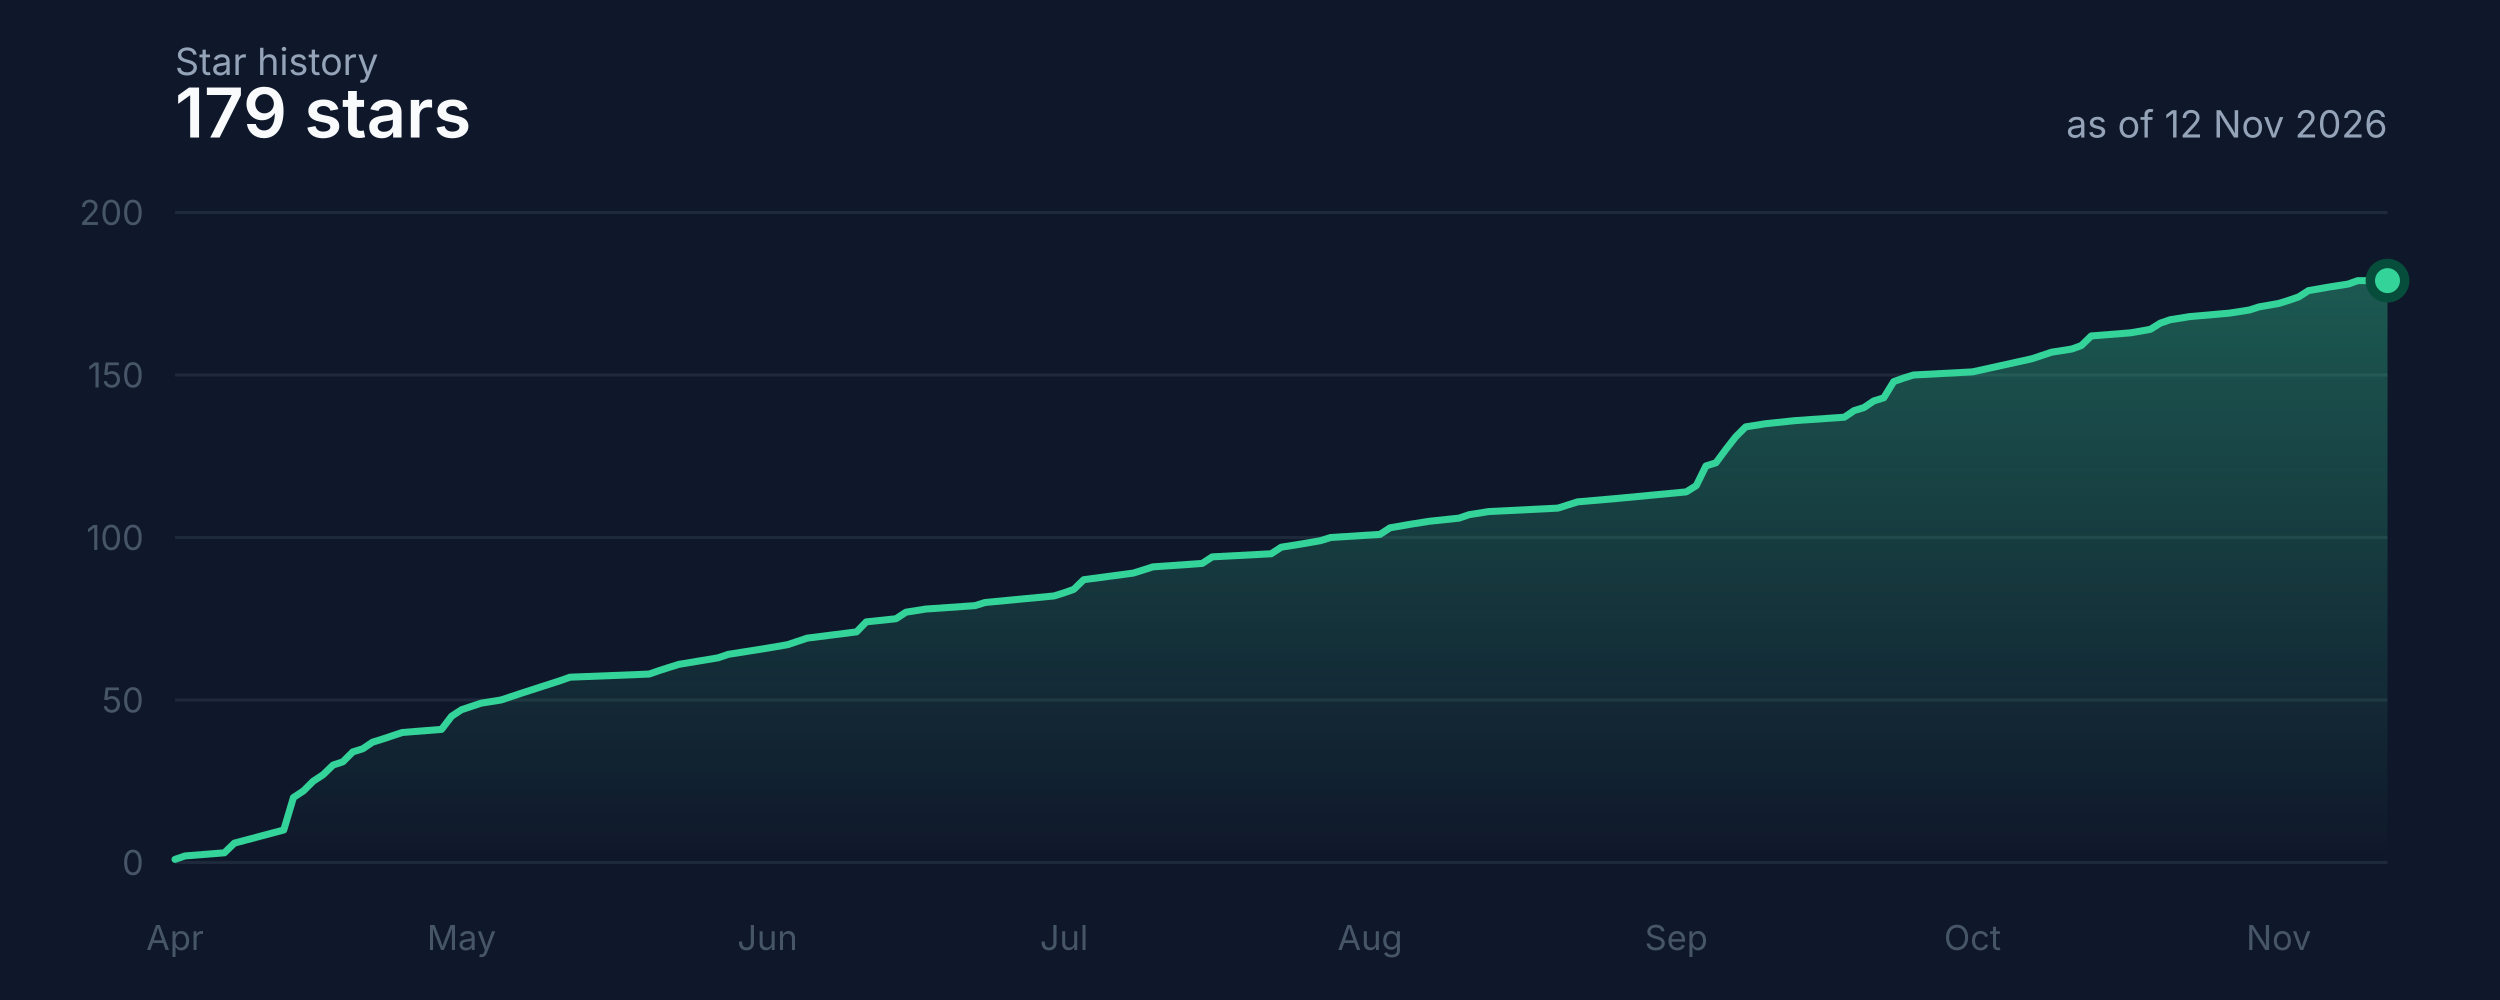
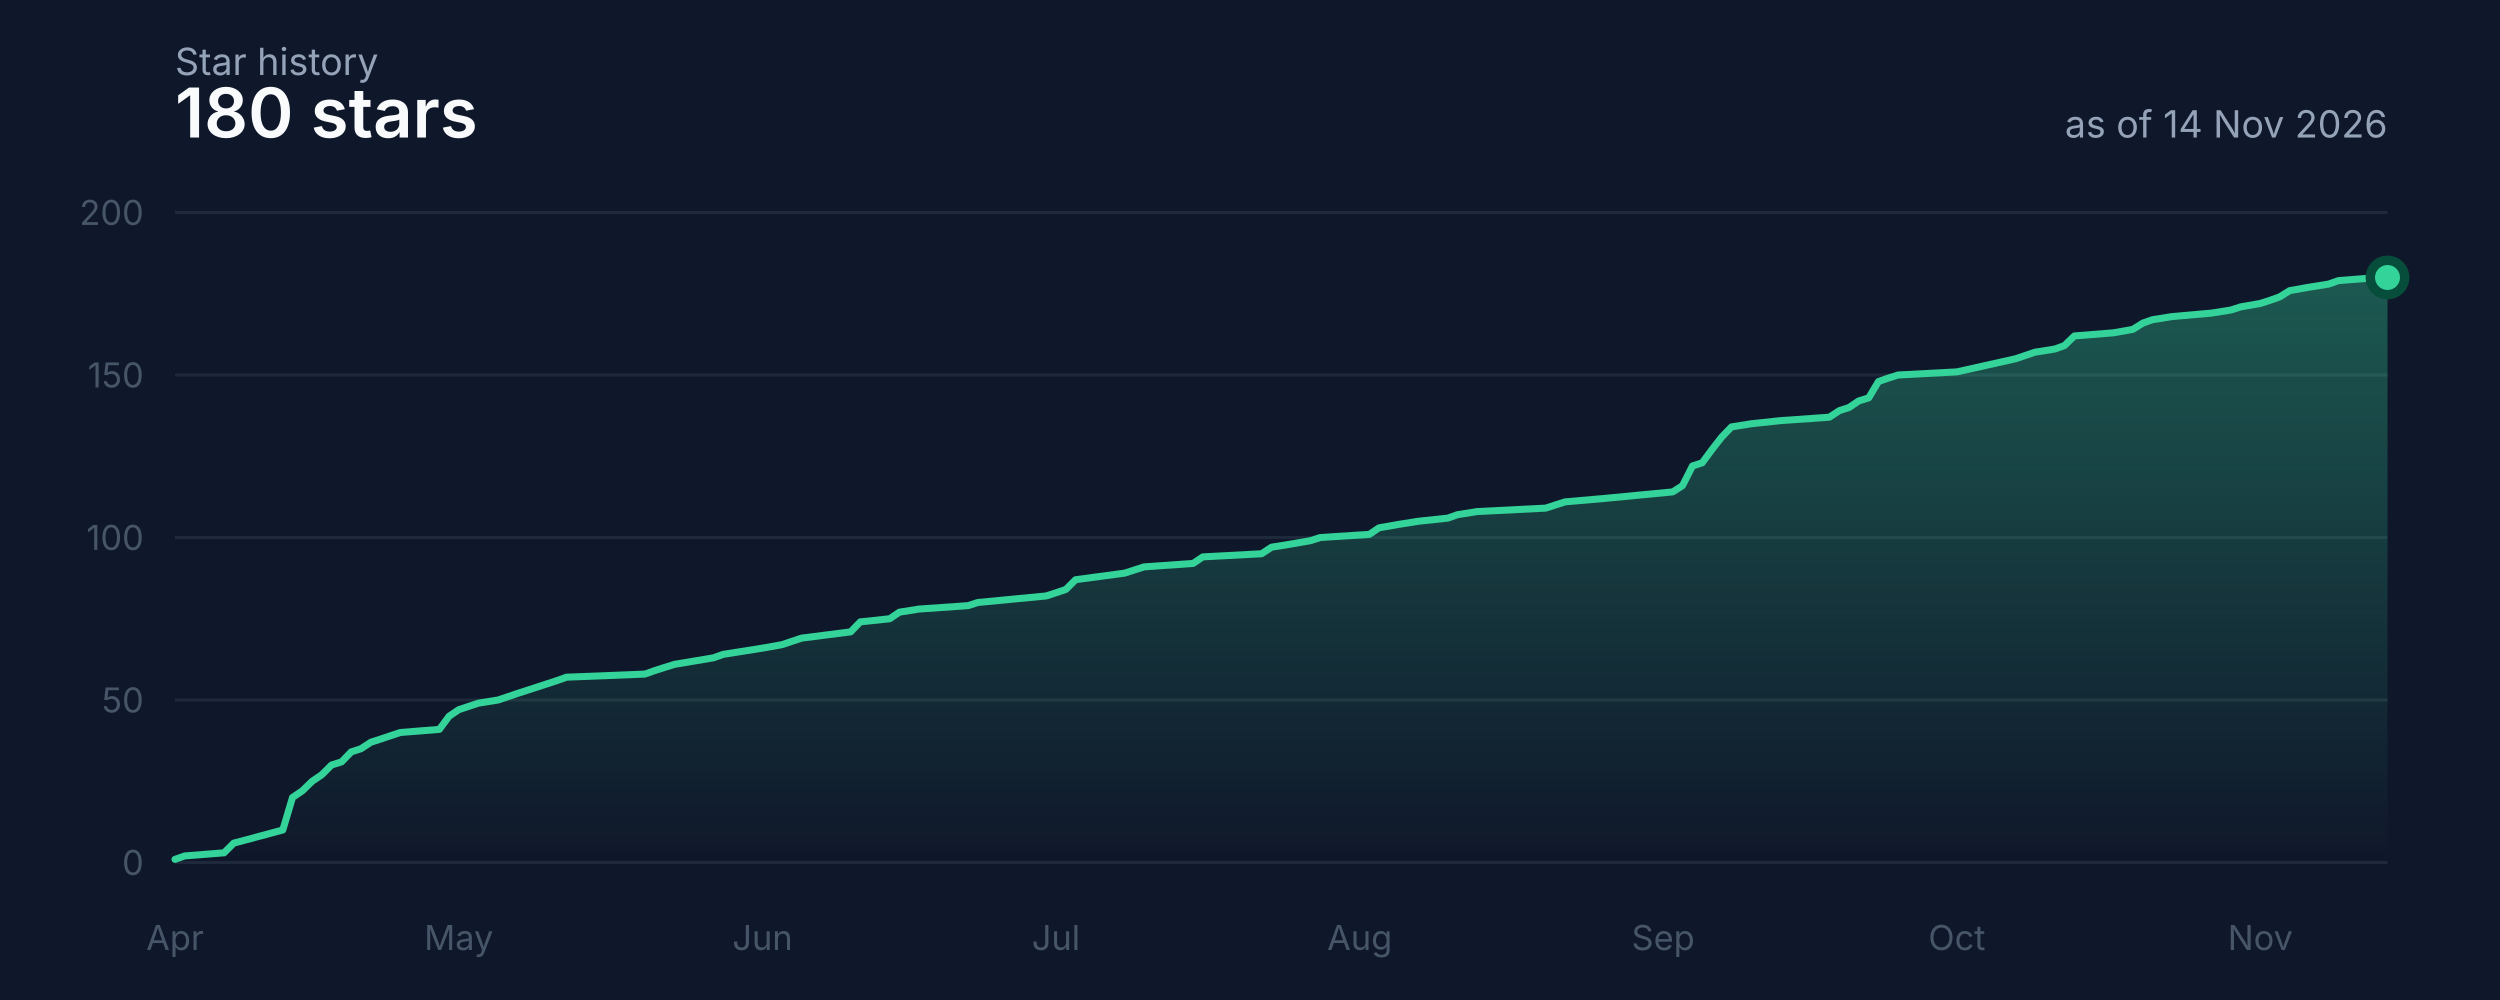
- <svg xmlns="http://www.w3.org/2000/svg" width="800" height="320" viewBox="0 0 800 320" role="img" aria-label="OpenSRE GitHub star history, 179 stars as of 2026-11-12">
+ <svg xmlns="http://www.w3.org/2000/svg" width="800" height="320" viewBox="0 0 800 320" role="img" aria-label="OpenSRE GitHub star history, 180 stars as of 2026-11-14">
  <rect width="100%" height="100%" fill="#0f172a" />
  <text x="56" y="24" fill="#94a3b8" font-family="ui-sans-serif, system-ui, -apple-system, sans-serif" font-size="12">Star history</text>
-   <text x="56" y="44" fill="#f8fafc" font-family="ui-sans-serif, system-ui, -apple-system, sans-serif" font-size="22" font-weight="600">179 stars</text>
-   <text x="764" y="44" fill="#94a3b8" font-family="ui-sans-serif, system-ui, -apple-system, sans-serif" font-size="12" text-anchor="end">as of 12 Nov 2026</text>
+   <text x="56" y="44" fill="#f8fafc" font-family="ui-sans-serif, system-ui, -apple-system, sans-serif" font-size="22" font-weight="600">180 stars</text>
+   <text x="764" y="44" fill="#94a3b8" font-family="ui-sans-serif, system-ui, -apple-system, sans-serif" font-size="12" text-anchor="end">as of 14 Nov 2026</text>
  <g font-family="ui-sans-serif, system-ui, -apple-system, sans-serif">
    <line x1="56" y1="276.0" x2="764" y2="276.0" stroke="#1e293b" stroke-width="1" />
    <text x="46" y="276.0" fill="#475569" font-size="11" text-anchor="end" dominant-baseline="middle">0</text>
    <line x1="56" y1="224.0" x2="764" y2="224.0" stroke="#1e293b" stroke-width="1" />
    <text x="46" y="224.0" fill="#475569" font-size="11" text-anchor="end" dominant-baseline="middle">50</text>
    <line x1="56" y1="172.0" x2="764" y2="172.0" stroke="#1e293b" stroke-width="1" />
    <text x="46" y="172.0" fill="#475569" font-size="11" text-anchor="end" dominant-baseline="middle">100</text>
    <line x1="56" y1="120.0" x2="764" y2="120.0" stroke="#1e293b" stroke-width="1" />
    <text x="46" y="120.0" fill="#475569" font-size="11" text-anchor="end" dominant-baseline="middle">150</text>
    <line x1="56" y1="68.0" x2="764" y2="68.0" stroke="#1e293b" stroke-width="1" />
    <text x="46" y="68.0" fill="#475569" font-size="11" text-anchor="end" dominant-baseline="middle">200</text>
    <text x="56.0" y="304" fill="#475569" font-size="11" text-anchor="middle">Apr</text>
-     <text x="147.7" y="304" fill="#475569" font-size="11" text-anchor="middle">May</text>
-     <text x="245.6" y="304" fill="#475569" font-size="11" text-anchor="middle">Jun</text>
-     <text x="340.5" y="304" fill="#475569" font-size="11" text-anchor="middle">Jul</text>
-     <text x="438.4" y="304" fill="#475569" font-size="11" text-anchor="middle">Aug</text>
-     <text x="536.4" y="304" fill="#475569" font-size="11" text-anchor="middle">Sep</text>
-     <text x="631.2" y="304" fill="#475569" font-size="11" text-anchor="middle">Oct</text>
-     <text x="729.2" y="304" fill="#475569" font-size="11" text-anchor="middle">Nov</text>
+     <text x="146.8" y="304" fill="#475569" font-size="11" text-anchor="middle">May</text>
+     <text x="244.0" y="304" fill="#475569" font-size="11" text-anchor="middle">Jun</text>
+     <text x="337.9" y="304" fill="#475569" font-size="11" text-anchor="middle">Jul</text>
+     <text x="435.1" y="304" fill="#475569" font-size="11" text-anchor="middle">Aug</text>
+     <text x="532.2" y="304" fill="#475569" font-size="11" text-anchor="middle">Sep</text>
+     <text x="626.2" y="304" fill="#475569" font-size="11" text-anchor="middle">Oct</text>
+     <text x="723.3" y="304" fill="#475569" font-size="11" text-anchor="middle">Nov</text>
  </g>
  <defs>
    <linearGradient id="fill-dark" x1="0" y1="0" x2="0" y2="1">
      <stop offset="0%" stop-color="#34d399" stop-opacity="0.35" />
      <stop offset="100%" stop-color="#34d399" stop-opacity="0" />
    </linearGradient>
  </defs>
-   <path d="M56.0,275.0 L59.2,273.9 L71.8,272.9 L75.0,269.8 L90.8,265.6 L93.9,255.2 L97.1,253.1 L100.2,250.0 L103.4,247.9 L106.6,244.8 L109.7,243.8 L112.9,240.6 L116.1,239.6 L119.2,237.5 L122.4,236.5 L128.7,234.4 L141.3,233.4 L144.5,229.2 L147.7,227.1 L154.0,225.0 L160.3,224.0 L166.6,221.9 L179.3,217.8 L182.4,216.7 L207.7,215.7 L210.9,214.6 L214.0,213.6 L217.2,212.6 L229.8,210.5 L233.0,209.4 L239.3,208.4 L245.6,207.4 L252.0,206.3 L258.3,204.2 L274.1,202.2 L277.2,199.0 L286.7,198.0 L289.9,195.9 L296.2,194.9 L312.0,193.8 L315.2,192.8 L337.3,190.7 L340.5,189.7 L343.6,188.6 L346.8,185.5 L362.6,183.4 L365.8,182.4 L368.9,181.4 L384.7,180.3 L387.9,178.2 L406.8,177.2 L410.0,175.1 L416.3,174.1 L422.6,173.0 L425.8,172.0 L441.6,171.0 L444.8,168.9 L451.1,167.8 L457.4,166.8 L466.9,165.8 L470.1,164.7 L476.4,163.7 L498.5,162.6 L504.8,160.6 L517.5,159.5 L539.6,157.4 L542.8,155.4 L545.9,149.1 L549.1,148.1 L552.2,143.9 L555.4,139.8 L558.6,136.6 L564.9,135.6 L574.4,134.6 L590.2,133.5 L593.3,131.4 L596.5,130.4 L599.6,128.3 L602.8,127.3 L606.0,122.1 L609.1,121.0 L612.3,120.0 L631.2,119.0 L650.2,114.8 L656.5,112.7 L662.9,111.7 L666.0,110.6 L669.2,107.5 L681.8,106.5 L688.1,105.4 L691.3,103.4 L694.5,102.3 L700.8,101.3 L713.4,100.2 L719.8,99.2 L722.9,98.2 L729.2,97.1 L732.4,96.1 L735.6,95.0 L738.7,93.0 L745.0,91.9 L751.4,90.9 L754.5,89.8 L764.0,89.8 L764.0,276.0 L56.0,276.0 Z" fill="url(#fill-dark)" />
-   <path d="M56.0,275.0 L59.2,273.9 L71.8,272.9 L75.0,269.8 L90.8,265.6 L93.9,255.2 L97.1,253.1 L100.2,250.0 L103.4,247.9 L106.6,244.8 L109.7,243.8 L112.9,240.6 L116.1,239.6 L119.2,237.5 L122.4,236.5 L128.7,234.4 L141.3,233.4 L144.5,229.2 L147.7,227.1 L154.0,225.0 L160.3,224.0 L166.6,221.9 L179.3,217.8 L182.4,216.7 L207.7,215.7 L210.9,214.6 L214.0,213.6 L217.2,212.6 L229.8,210.5 L233.0,209.4 L239.3,208.4 L245.6,207.4 L252.0,206.3 L258.3,204.2 L274.1,202.2 L277.2,199.0 L286.7,198.0 L289.9,195.9 L296.2,194.9 L312.0,193.8 L315.2,192.8 L337.3,190.7 L340.5,189.7 L343.6,188.6 L346.8,185.5 L362.6,183.4 L365.8,182.4 L368.9,181.4 L384.7,180.3 L387.9,178.2 L406.8,177.2 L410.0,175.1 L416.3,174.1 L422.6,173.0 L425.8,172.0 L441.6,171.0 L444.8,168.9 L451.1,167.8 L457.4,166.8 L466.9,165.8 L470.1,164.7 L476.4,163.7 L498.5,162.6 L504.8,160.6 L517.5,159.5 L539.6,157.4 L542.8,155.4 L545.9,149.1 L549.1,148.1 L552.2,143.9 L555.4,139.8 L558.6,136.6 L564.9,135.6 L574.4,134.6 L590.2,133.5 L593.3,131.4 L596.5,130.4 L599.6,128.3 L602.8,127.3 L606.0,122.1 L609.1,121.0 L612.3,120.0 L631.2,119.0 L650.2,114.8 L656.5,112.7 L662.9,111.7 L666.0,110.6 L669.2,107.5 L681.8,106.5 L688.1,105.4 L691.3,103.4 L694.5,102.3 L700.8,101.3 L713.4,100.2 L719.8,99.2 L722.9,98.2 L729.2,97.1 L732.4,96.1 L735.6,95.0 L738.7,93.0 L745.0,91.9 L751.4,90.9 L754.5,89.8 L764.0,89.8" fill="none" stroke="#34d399" stroke-width="2.25" stroke-linecap="round" stroke-linejoin="round" />
-   <circle cx="764.0" cy="89.8" r="7" fill="#064e3b" />
-   <circle cx="764.0" cy="89.8" r="4" fill="#34d399" />
+   <path d="M56.0,275.0 L59.1,273.9 L71.7,272.9 L74.8,269.8 L90.5,265.6 L93.6,255.2 L96.7,253.1 L99.9,250.0 L103.0,247.9 L106.1,244.8 L109.3,243.8 L112.4,240.6 L115.5,239.6 L118.7,237.5 L121.8,236.5 L128.1,234.4 L140.6,233.4 L143.7,229.2 L146.8,227.1 L153.1,225.0 L159.4,224.0 L165.6,221.9 L178.2,217.8 L181.3,216.7 L206.4,215.7 L209.5,214.6 L212.6,213.6 L215.8,212.6 L228.3,210.5 L231.4,209.4 L237.7,208.4 L244.0,207.4 L250.2,206.3 L256.5,204.2 L272.2,202.2 L275.3,199.0 L284.7,198.0 L287.8,195.9 L294.1,194.9 L309.8,193.8 L312.9,192.8 L334.8,190.7 L337.9,189.7 L341.1,188.6 L344.2,185.5 L359.9,183.4 L363.0,182.4 L366.1,181.4 L381.8,180.3 L384.9,178.2 L403.7,177.2 L406.9,175.1 L413.1,174.1 L419.4,173.0 L422.5,172.0 L438.2,171.0 L441.3,168.9 L447.6,167.8 L453.9,166.8 L463.3,165.8 L466.4,164.7 L472.7,163.7 L494.6,162.6 L500.8,160.6 L513.4,159.5 L535.3,157.4 L538.4,155.4 L541.6,149.1 L544.7,148.1 L547.8,143.9 L551.0,139.8 L554.1,136.6 L560.4,135.6 L569.8,134.6 L585.4,133.5 L588.6,131.4 L591.7,130.4 L594.8,128.3 L598.0,127.3 L601.1,122.1 L604.2,121.0 L607.4,120.0 L626.2,119.0 L645.0,114.8 L651.2,112.7 L657.5,111.7 L660.6,110.6 L663.8,107.5 L676.3,106.5 L682.5,105.4 L685.7,103.4 L688.8,102.3 L695.1,101.3 L707.6,100.2 L713.9,99.2 L717.0,98.2 L723.3,97.1 L726.4,96.1 L729.5,95.0 L732.7,93.0 L738.9,91.9 L745.2,90.9 L748.3,89.8 L760.9,88.8 L764.0,88.8 L764.0,276.0 L56.0,276.0 Z" fill="url(#fill-dark)" />
+   <path d="M56.0,275.0 L59.1,273.9 L71.7,272.9 L74.8,269.8 L90.5,265.6 L93.6,255.2 L96.7,253.1 L99.9,250.0 L103.0,247.9 L106.1,244.8 L109.3,243.8 L112.4,240.6 L115.5,239.6 L118.7,237.5 L121.8,236.5 L128.1,234.4 L140.6,233.4 L143.7,229.2 L146.8,227.1 L153.1,225.0 L159.4,224.0 L165.6,221.9 L178.2,217.8 L181.3,216.7 L206.4,215.7 L209.5,214.6 L212.6,213.6 L215.8,212.6 L228.3,210.5 L231.4,209.4 L237.7,208.4 L244.0,207.4 L250.2,206.3 L256.5,204.2 L272.2,202.2 L275.3,199.0 L284.7,198.0 L287.8,195.9 L294.1,194.9 L309.8,193.8 L312.9,192.8 L334.8,190.7 L337.9,189.7 L341.1,188.6 L344.2,185.5 L359.9,183.4 L363.0,182.4 L366.1,181.4 L381.8,180.3 L384.9,178.2 L403.7,177.2 L406.9,175.1 L413.1,174.1 L419.4,173.0 L422.5,172.0 L438.2,171.0 L441.3,168.9 L447.6,167.8 L453.9,166.8 L463.3,165.8 L466.4,164.7 L472.7,163.7 L494.6,162.6 L500.8,160.6 L513.4,159.5 L535.3,157.4 L538.4,155.4 L541.6,149.1 L544.7,148.1 L547.8,143.9 L551.0,139.8 L554.1,136.6 L560.4,135.6 L569.8,134.6 L585.4,133.5 L588.6,131.4 L591.7,130.4 L594.8,128.3 L598.0,127.3 L601.1,122.1 L604.2,121.0 L607.4,120.0 L626.2,119.0 L645.0,114.8 L651.2,112.7 L657.5,111.7 L660.6,110.6 L663.8,107.5 L676.3,106.5 L682.5,105.4 L685.7,103.4 L688.8,102.3 L695.1,101.3 L707.6,100.2 L713.9,99.2 L717.0,98.2 L723.3,97.1 L726.4,96.1 L729.5,95.0 L732.7,93.0 L738.9,91.9 L745.2,90.9 L748.3,89.8 L760.9,88.8 L764.0,88.8" fill="none" stroke="#34d399" stroke-width="2.25" stroke-linecap="round" stroke-linejoin="round" />
+   <circle cx="764.0" cy="88.8" r="7" fill="#064e3b" />
+   <circle cx="764.0" cy="88.8" r="4" fill="#34d399" />
</svg>
